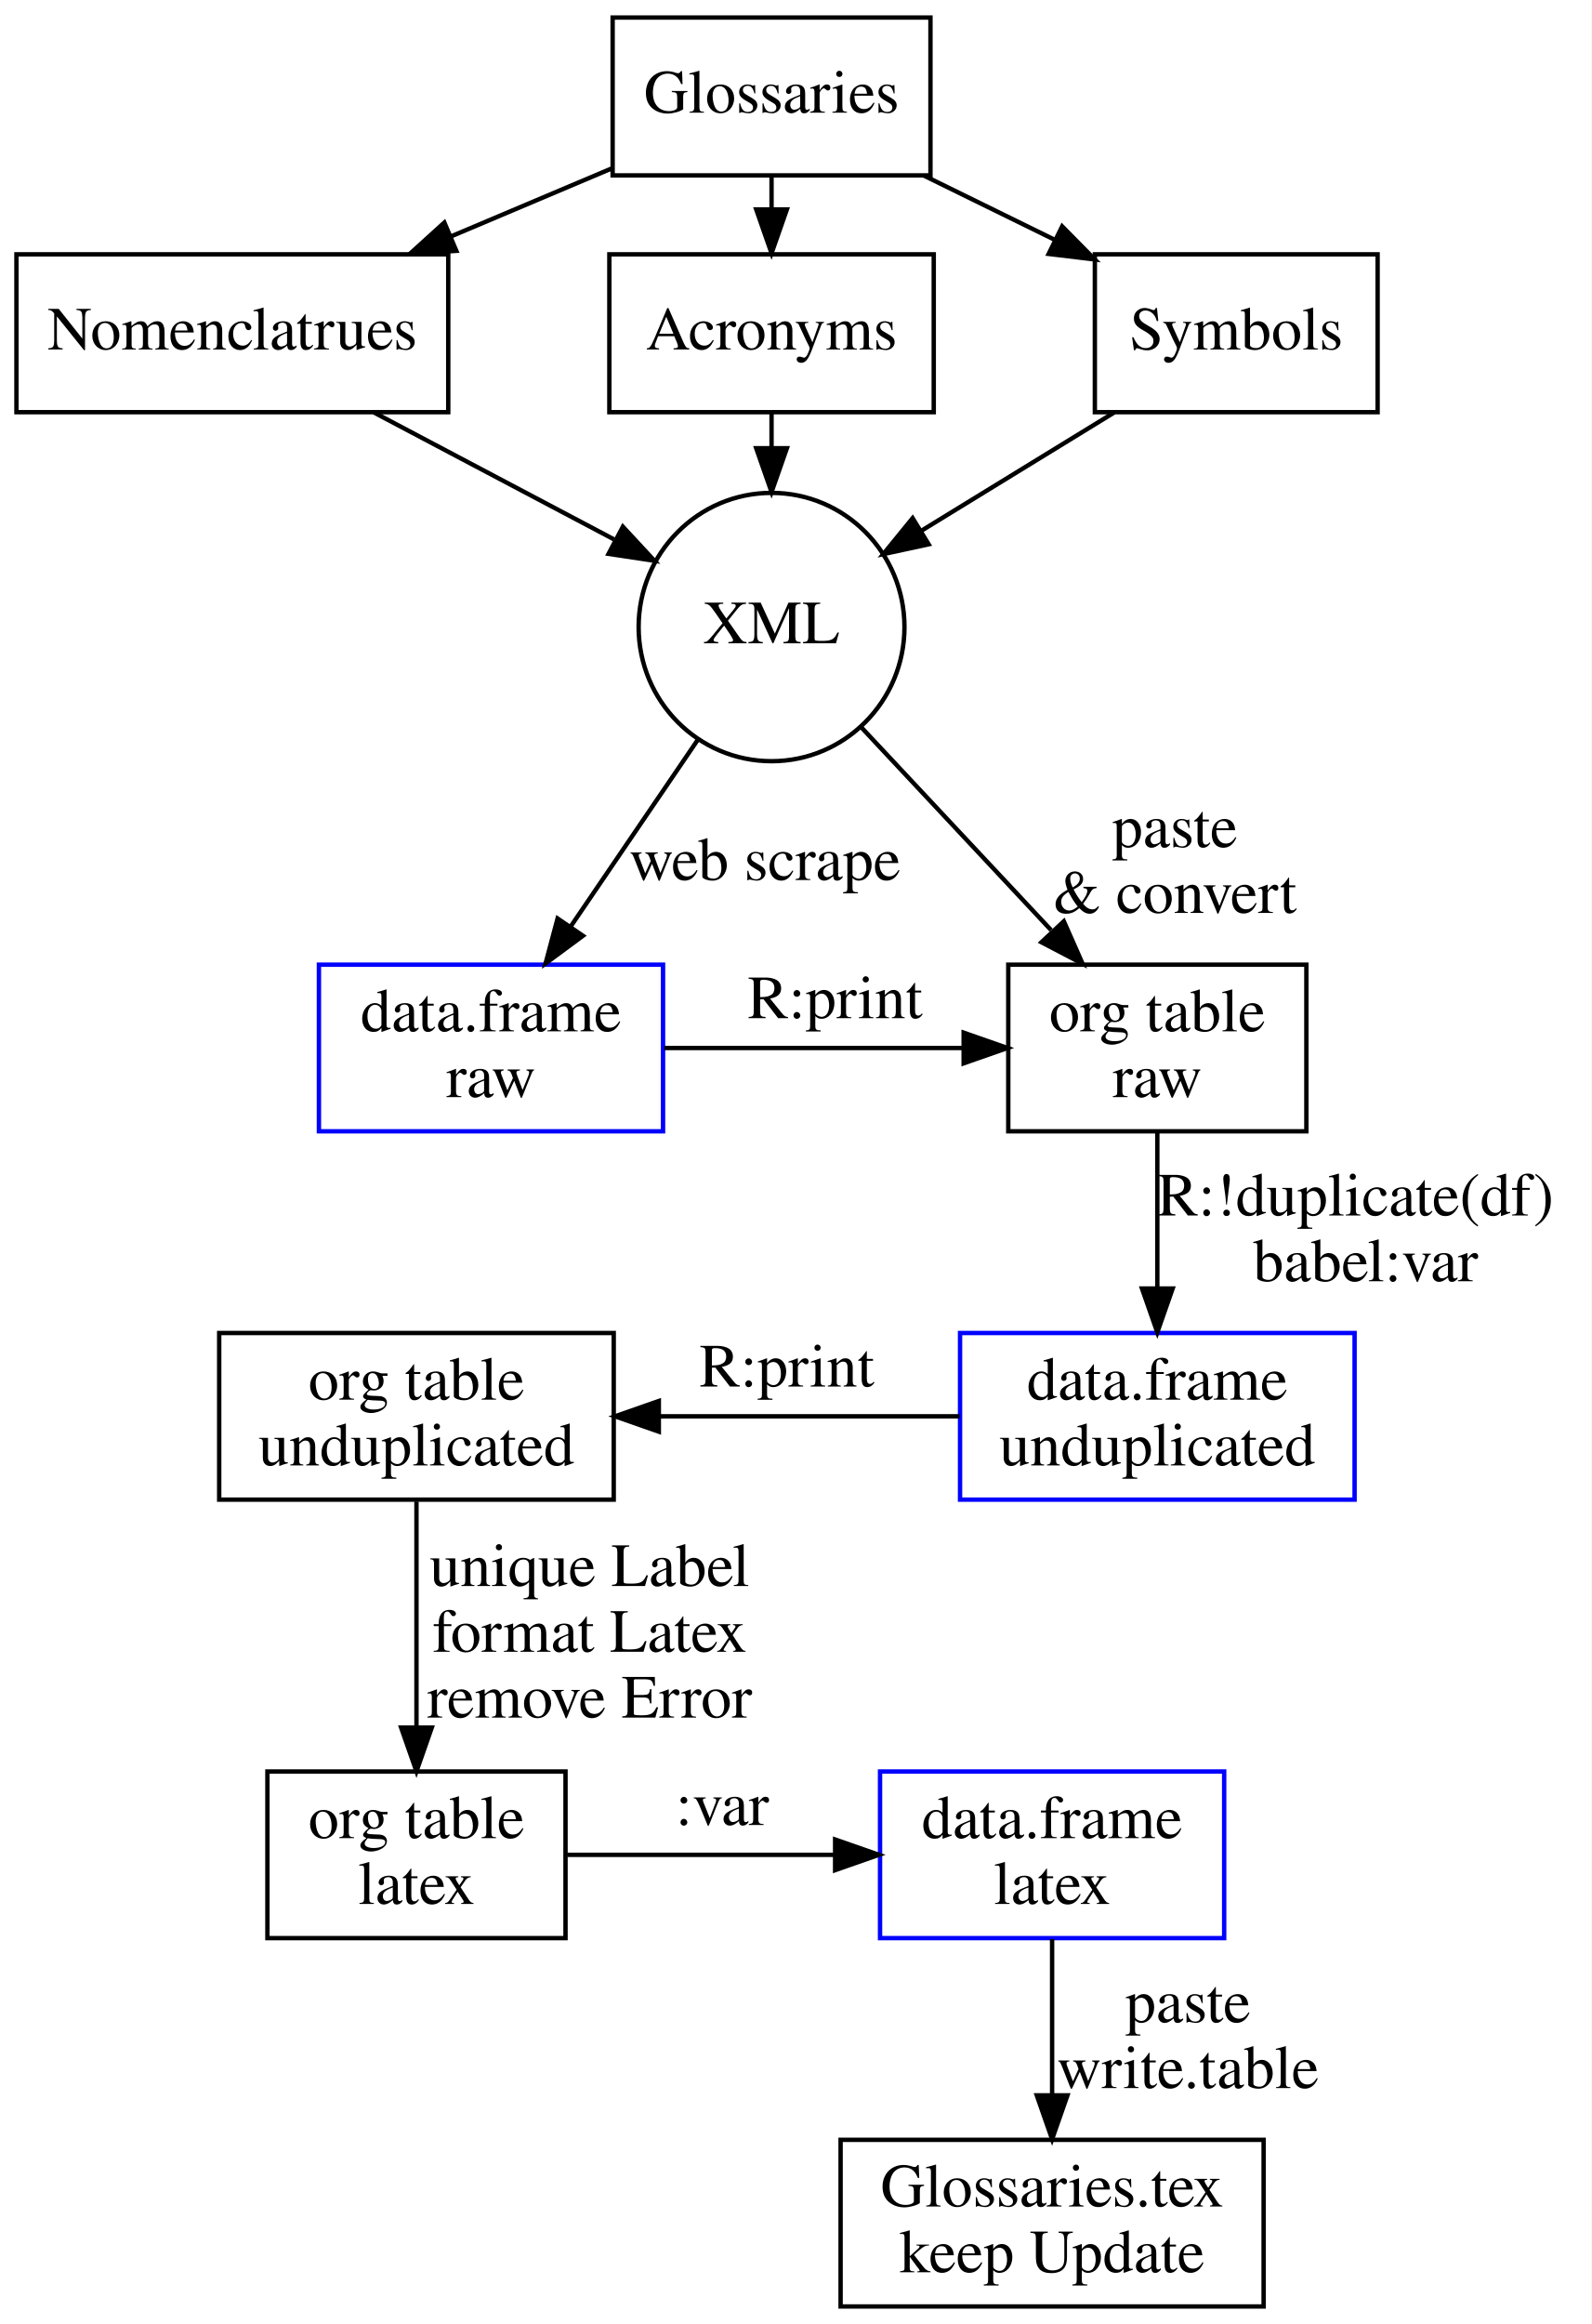
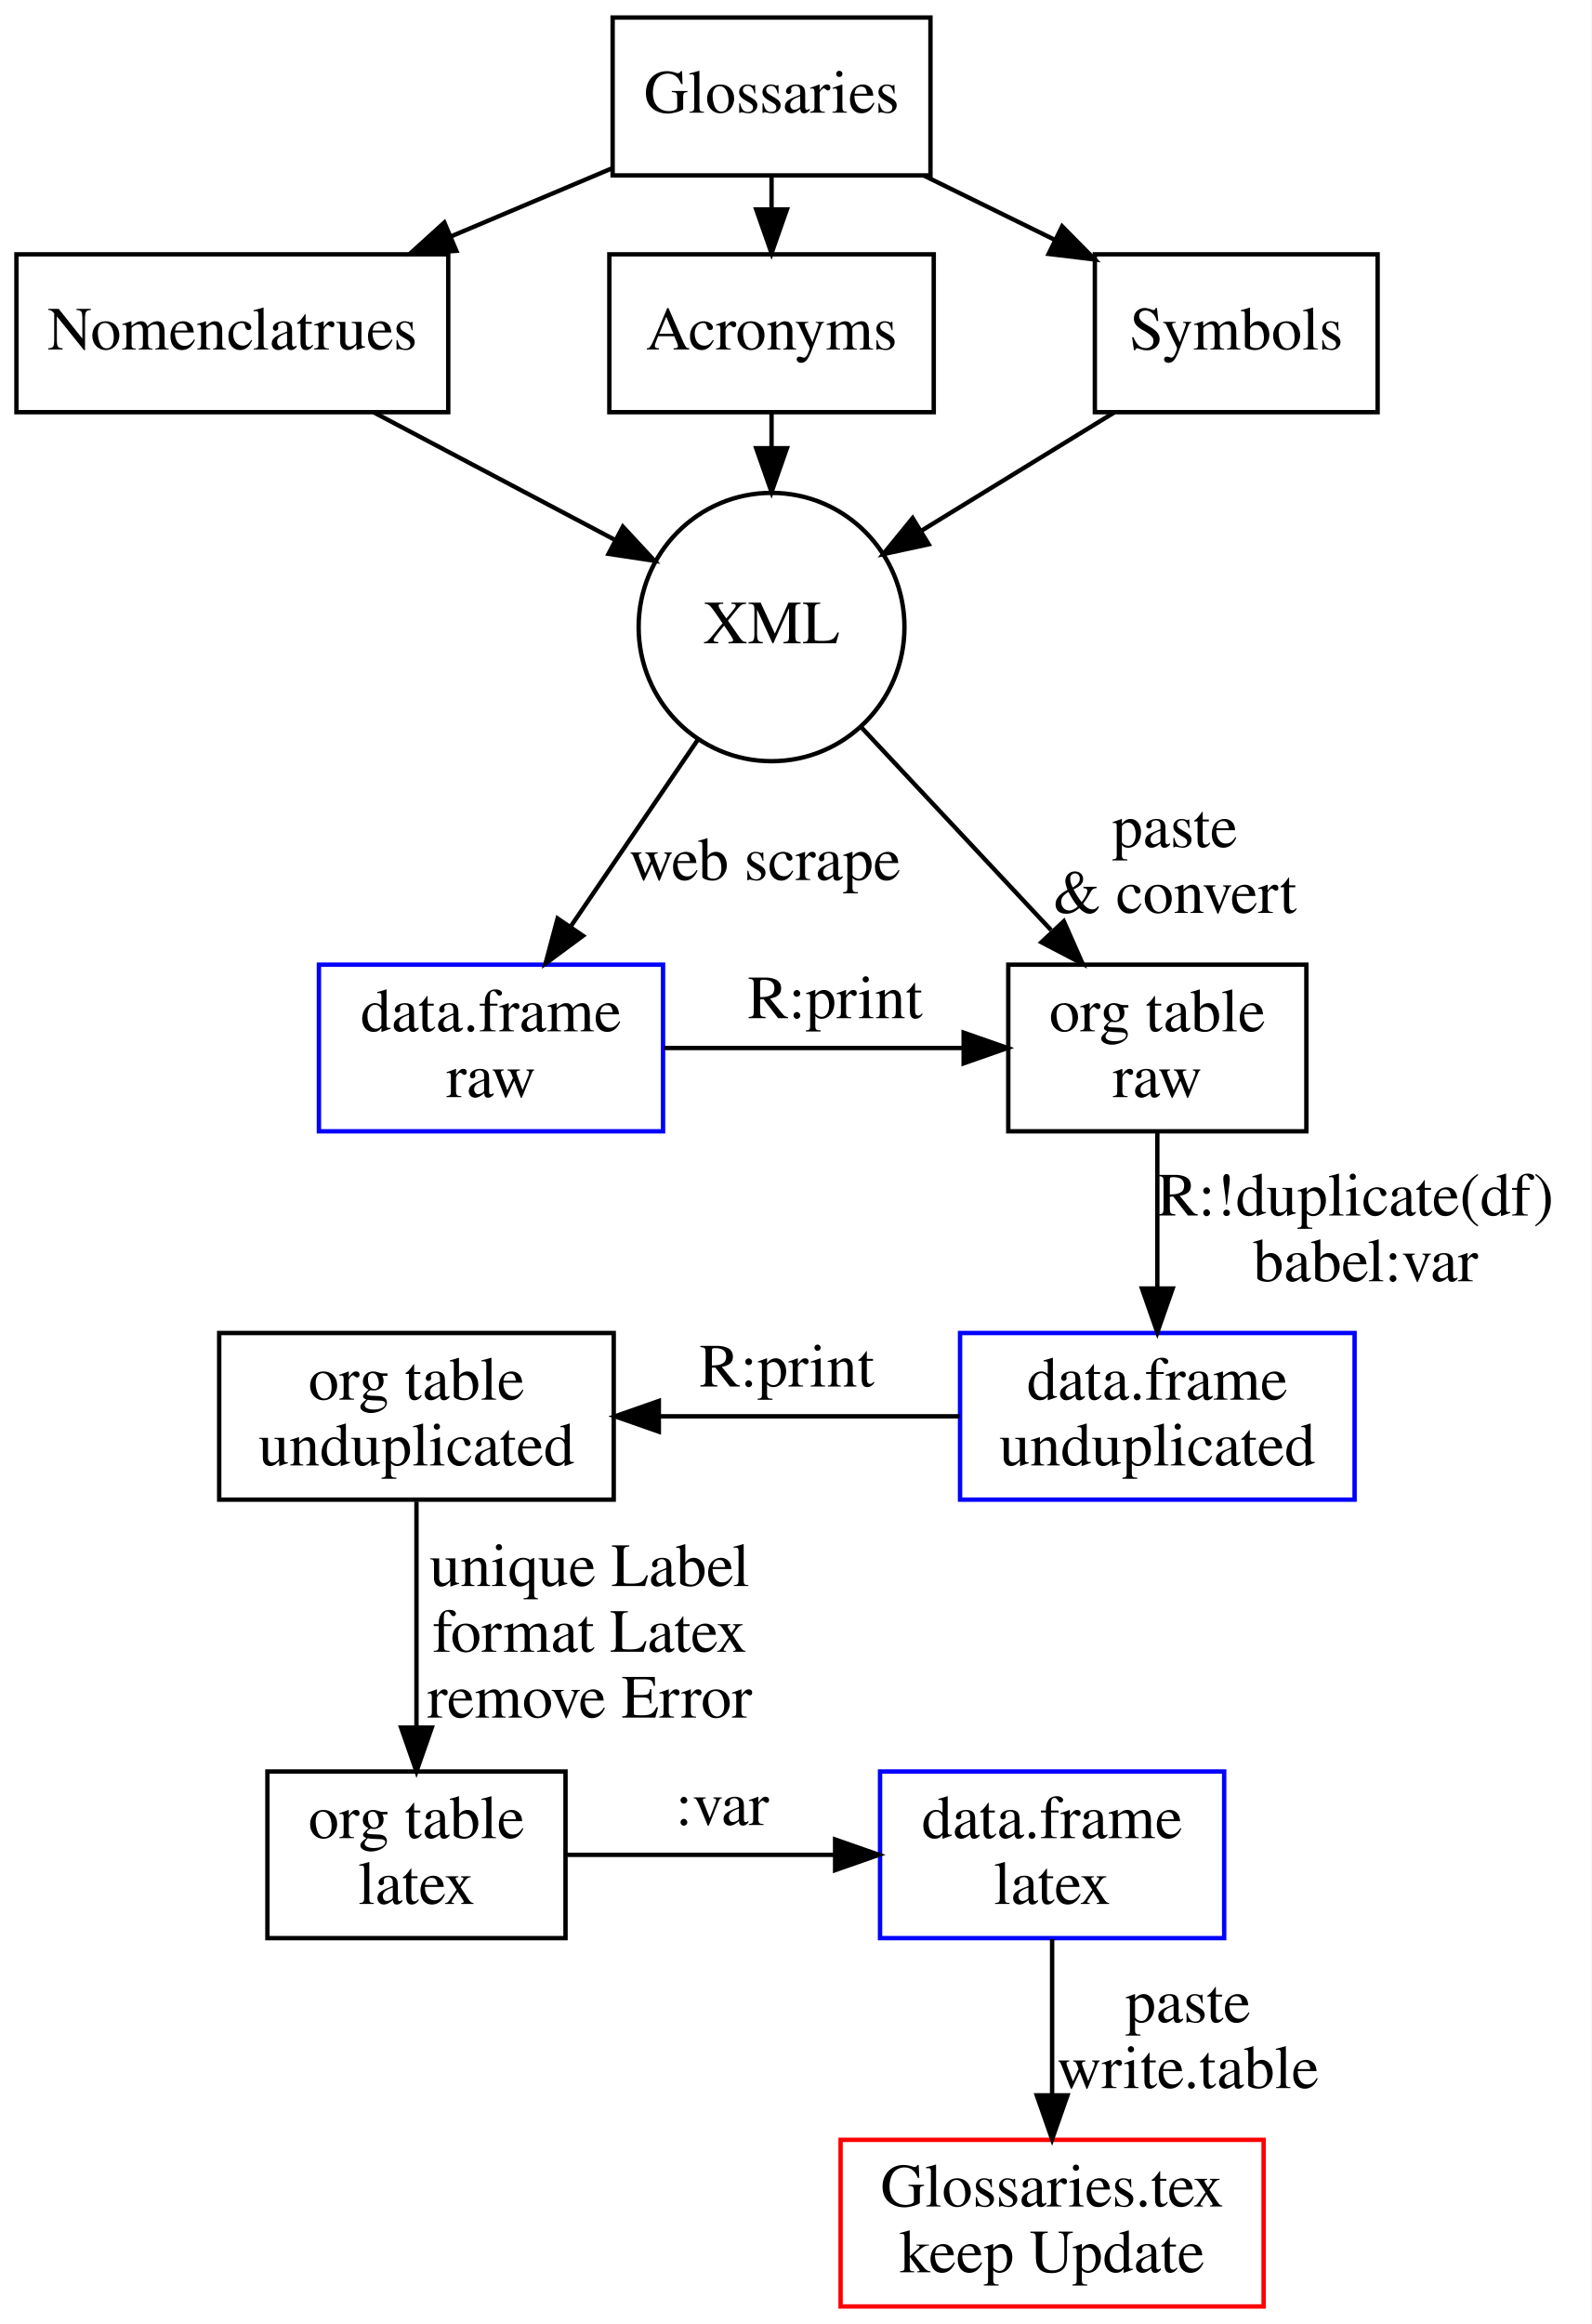
<svg xmlns="http://www.w3.org/2000/svg" width="363pt" height="530pt" viewBox="0.00 0.00 363.00 530.00">
  <g id="graph0" class="graph" transform="scale(1 1) rotate(0) translate(4 526)">
    <polygon fill="white" stroke="none" points="-4,4 -4,-526 359,-526 359,4 -4,4" />
    <g id="node1" class="node">
      <polygon fill="none" stroke="black" points="208.25,-522 135.75,-522 135.75,-486 208.25,-486 208.25,-522" />
      <text text-anchor="middle" x="172" y="-500.3" font-family="Times,serif" font-size="14.00">Glossaries</text>
    </g>
    <g id="node2" class="node">
      <polygon fill="none" stroke="black" points="98.25,-468 -0.25,-468 -0.25,-432 98.25,-432 98.25,-468" />
      <text text-anchor="middle" x="49" y="-446.3" font-family="Times,serif" font-size="14.00">Nomenclatrues</text>
    </g>
    <g id="edge1" class="edge">
      <path fill="none" stroke="black" d="M135.429,-487.539C123.917,-482.672 111.003,-477.212 98.737,-472.027" />
      <polygon fill="black" stroke="black" points="100.091,-468.799 89.517,-468.129 97.365,-475.247 100.091,-468.799" />
    </g>
    <g id="node3" class="node">
      <polygon fill="none" stroke="black" points="209,-468 135,-468 135,-432 209,-432 209,-468" />
      <text text-anchor="middle" x="172" y="-446.3" font-family="Times,serif" font-size="14.00">Acronyms</text>
    </g>
    <g id="edge2" class="edge">
      <path fill="none" stroke="black" d="M172,-485.973C172,-483.574 172,-481.059 172,-478.524" />
      <polygon fill="black" stroke="black" points="175.5,-478.243 172,-468.243 168.5,-478.243 175.5,-478.243" />
    </g>
    <g id="node4" class="node">
      <polygon fill="none" stroke="black" points="310.25,-468 245.75,-468 245.75,-432 310.25,-432 310.25,-468" />
      <text text-anchor="middle" x="278" y="-446.3" font-family="Times,serif" font-size="14.00">Symbols</text>
    </g>
    <g id="edge3" class="edge">
      <path fill="none" stroke="black" d="M206.708,-485.973C216.226,-481.304 226.64,-476.196 236.497,-471.36" />
      <polygon fill="black" stroke="black" points="238.292,-474.378 245.729,-466.831 235.209,-468.093 238.292,-474.378" />
    </g>
    <g id="node5" class="node">
      <ellipse fill="none" stroke="black" cx="172" cy="-383" rx="30.321" ry="30.595" />
      <text text-anchor="middle" x="172" y="-379.3" font-family="Times,serif" font-size="14.00">XML</text>
    </g>
    <g id="edge4" class="edge">
      <path fill="none" stroke="black" d="M81.317,-431.922C98.132,-423.036 118.737,-412.147 136.055,-402.996" />
      <polygon fill="black" stroke="black" points="138.086,-405.881 145.292,-398.114 134.815,-399.692 138.086,-405.881" />
    </g>
    <g id="edge5" class="edge">
      <path fill="none" stroke="black" d="M172,-431.922C172,-429.4 172,-426.716 172,-423.956" />
      <polygon fill="black" stroke="black" points="175.5,-423.783 172,-413.783 168.5,-423.783 175.5,-423.783" />
    </g>
    <g id="edge6" class="edge">
      <path fill="none" stroke="black" d="M250.15,-431.922C236.638,-423.636 220.287,-413.61 206.041,-404.874" />
      <polygon fill="black" stroke="black" points="207.841,-401.872 197.487,-399.629 204.182,-407.84 207.841,-401.872" />
    </g>
    <g id="node6" class="node">
      <polygon fill="none" stroke="blue" points="147.25,-306 68.75,-306 68.75,-268 147.25,-268 147.25,-306" />
      <text text-anchor="middle" x="108" y="-290.8" font-family="Times,serif" font-size="14.00">data.frame </text>
      <text text-anchor="middle" x="108" y="-275.8" font-family="Times,serif" font-size="14.00"> raw</text>
    </g>
    <g id="edge7" class="edge">
      <path fill="none" stroke="black" d="M155.185,-357.303C146.253,-344.184 135.266,-328.047 126.142,-314.647" />
      <polygon fill="black" stroke="black" points="128.977,-312.591 120.456,-306.295 123.191,-316.531 128.977,-312.591" />
      <text text-anchor="middle" x="170.5" y="-325.3" font-family="Times,serif" font-size="14.00"> web scrape</text>
    </g>
    <g id="node9" class="node">
      <polygon fill="none" stroke="black" points="294,-306 226,-306 226,-268 294,-268 294,-306" />
      <text text-anchor="middle" x="260" y="-290.8" font-family="Times,serif" font-size="14.00">org table </text>
      <text text-anchor="middle" x="260" y="-275.8" font-family="Times,serif" font-size="14.00"> raw </text>
    </g>
    <g id="edge8" class="edge">
      <path fill="none" stroke="black" d="M192.41,-360.198C205.348,-346.378 222.149,-328.432 235.763,-313.889" />
      <polygon fill="black" stroke="black" points="238.675,-315.9 242.954,-306.208 233.565,-311.116 238.675,-315.9" />
      <text text-anchor="middle" x="264" y="-332.8" font-family="Times,serif" font-size="14.00"> paste </text>
      <text text-anchor="middle" x="264" y="-317.8" font-family="Times,serif" font-size="14.00">&amp; convert</text>
    </g>
    <g id="edge9" class="edge">
      <path fill="none" stroke="black" d="M147.539,-287C168.403,-287 194.071,-287 215.615,-287" />
      <polygon fill="black" stroke="black" points="215.82,-290.5 225.82,-287 215.82,-283.5 215.82,-290.5" />
      <text text-anchor="middle" x="186.5" y="-293.8" font-family="Times,serif" font-size="14.00"> R:print</text>
    </g>
    <g id="node7" class="node">
      <polygon fill="none" stroke="blue" points="305,-222 215,-222 215,-184 305,-184 305,-222" />
      <text text-anchor="middle" x="260" y="-206.8" font-family="Times,serif" font-size="14.00">data.frame </text>
      <text text-anchor="middle" x="260" y="-191.8" font-family="Times,serif" font-size="14.00"> unduplicated</text>
    </g>
    <g id="node8" class="node">
      <polygon fill="none" stroke="blue" points="275.25,-122 196.75,-122 196.75,-84 275.25,-84 275.25,-122" />
      <text text-anchor="middle" x="236" y="-106.8" font-family="Times,serif" font-size="14.00">data.frame </text>
      <text text-anchor="middle" x="236" y="-91.8" font-family="Times,serif" font-size="14.00"> latex</text>
    </g>
    <g id="node12" class="node">
-       <polygon fill="none" stroke="black" points="284.25,-38 187.75,-38 187.75,-0 284.25,-0 284.25,-38" />
+       <polygon fill="none" stroke="red" points="284.25,-38 187.75,-38 187.75,-0 284.25,-0 284.25,-38" />
      <text text-anchor="middle" x="236" y="-22.8" font-family="Times,serif" font-size="14.00">Glossaries.tex </text>
      <text text-anchor="middle" x="236" y="-7.8" font-family="Times,serif" font-size="14.00"> keep Update</text>
    </g>
    <g id="edge14" class="edge">
      <path fill="none" stroke="black" d="M236,-83.802C236,-73.398 236,-60.121 236,-48.377" />
      <polygon fill="black" stroke="black" points="239.5,-48.148 236,-38.148 232.5,-48.148 239.5,-48.148" />
      <text text-anchor="middle" x="267" y="-64.8" font-family="Times,serif" font-size="14.00"> paste</text>
      <text text-anchor="middle" x="267" y="-49.8" font-family="Times,serif" font-size="14.00"> write.table</text>
    </g>
    <g id="edge10" class="edge">
      <path fill="none" stroke="black" d="M260,-267.802C260,-257.398 260,-244.122 260,-232.377" />
      <polygon fill="black" stroke="black" points="263.5,-232.148 260,-222.148 256.5,-232.148 263.5,-232.148" />
      <text text-anchor="start" x="260" y="-248.8" font-family="Times,serif" font-size="14.00"> R:!duplicate(df) </text>
      <text text-anchor="middle" x="307.5" y="-233.8" font-family="Times,serif" font-size="14.00"> babel:var</text>
    </g>
    <g id="node10" class="node">
      <polygon fill="none" stroke="black" points="136,-222 46,-222 46,-184 136,-184 136,-222" />
      <text text-anchor="middle" x="91" y="-206.8" font-family="Times,serif" font-size="14.00">org table </text>
      <text text-anchor="middle" x="91" y="-191.8" font-family="Times,serif" font-size="14.00"> unduplicated</text>
    </g>
    <g id="edge11" class="edge">
      <path fill="none" stroke="black" d="M146.559,-203C168.712,-203 193.885,-203 214.879,-203" />
      <polygon fill="black" stroke="black" points="146.289,-199.5 136.289,-203 146.289,-206.5 146.289,-199.5" />
      <text text-anchor="middle" x="175.5" y="-209.8" font-family="Times,serif" font-size="14.00"> R:print</text>
    </g>
    <g id="node11" class="node">
      <polygon fill="none" stroke="black" points="125,-122 57,-122 57,-84 125,-84 125,-122" />
      <text text-anchor="middle" x="91" y="-106.8" font-family="Times,serif" font-size="14.00">org table </text>
      <text text-anchor="middle" x="91" y="-91.8" font-family="Times,serif" font-size="14.00"> latex</text>
    </g>
    <g id="edge12" class="edge">
      <path fill="none" stroke="black" d="M91,-183.567C91,-169.103 91,-148.724 91,-132.211" />
      <polygon fill="black" stroke="black" points="94.5,-132.019 91,-122.019 87.5,-132.019 94.5,-132.019" />
      <text text-anchor="middle" x="130.5" y="-164.3" font-family="Times,serif" font-size="14.00"> unique Label </text>
      <text text-anchor="middle" x="130.5" y="-149.3" font-family="Times,serif" font-size="14.00"> format Latex </text>
      <text text-anchor="middle" x="130.5" y="-134.3" font-family="Times,serif" font-size="14.00"> remove Error</text>
    </g>
    <g id="edge13" class="edge">
      <path fill="none" stroke="black" d="M125.363,-103C143.549,-103 166.209,-103 186.278,-103" />
      <polygon fill="black" stroke="black" points="186.499,-106.5 196.499,-103 186.499,-99.5 186.499,-106.5" />
      <text text-anchor="middle" x="160.75" y="-109.8" font-family="Times,serif" font-size="14.00">:var </text>
    </g>
  </g>
</svg>
